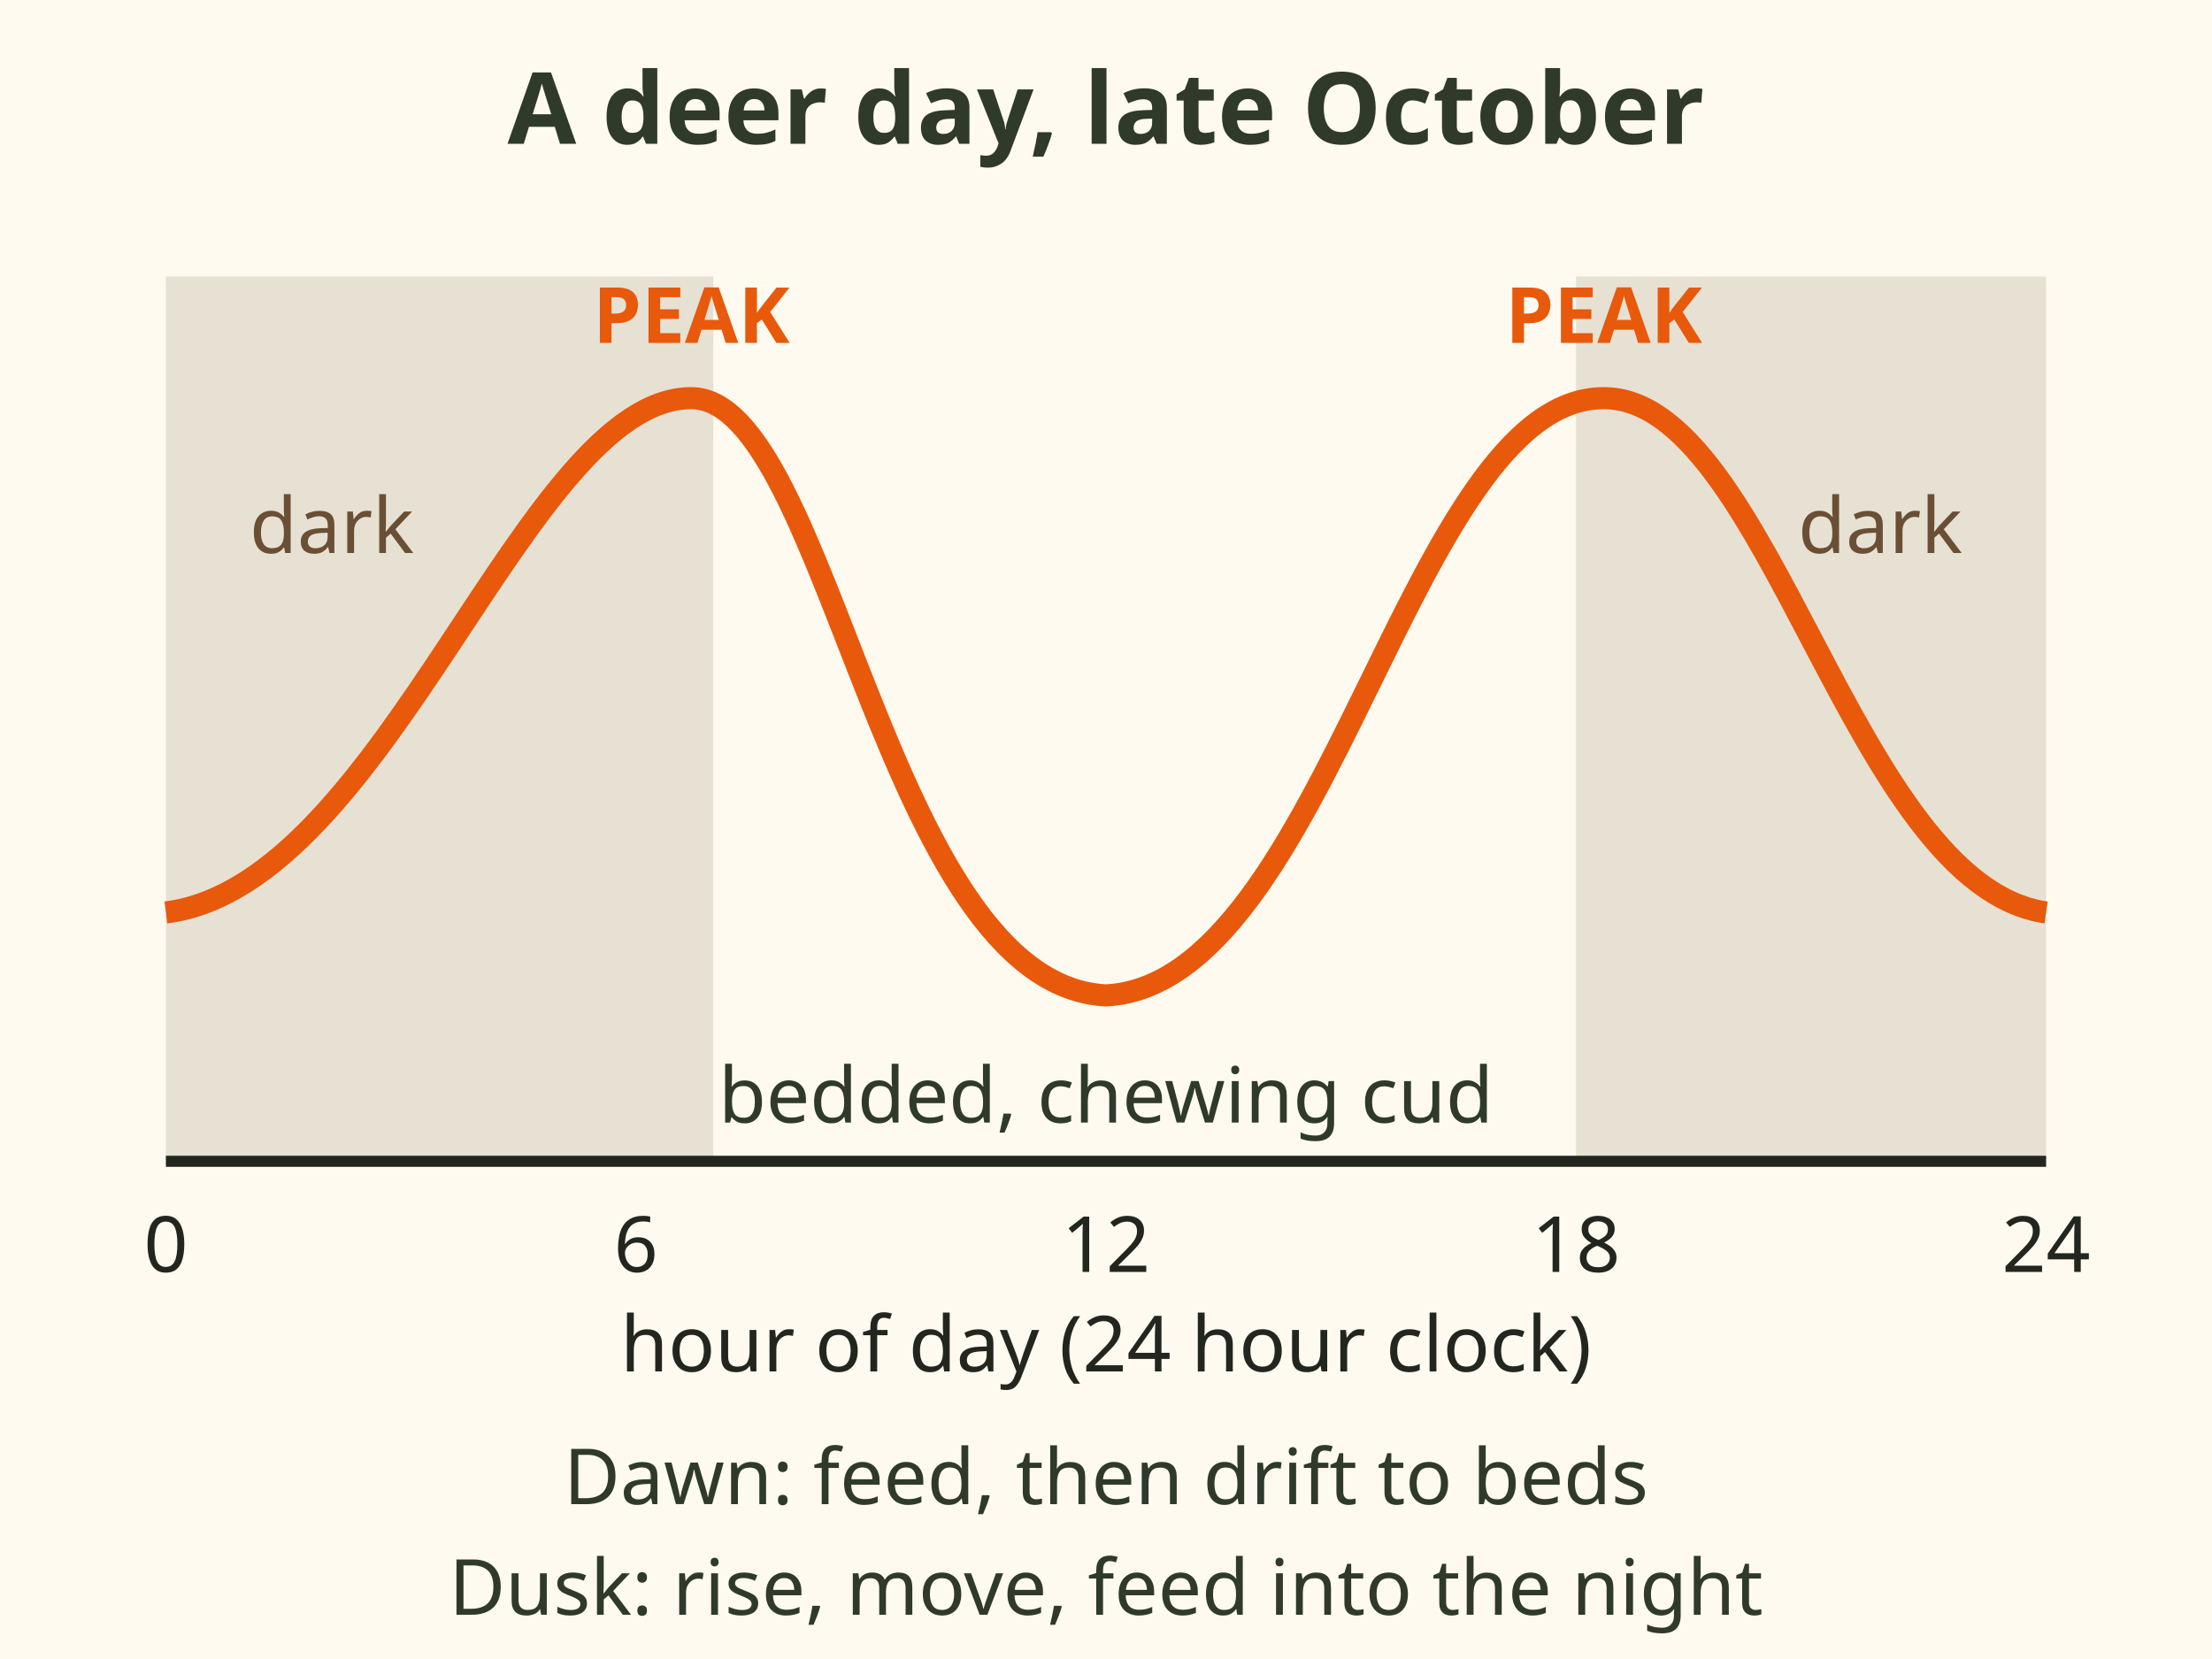
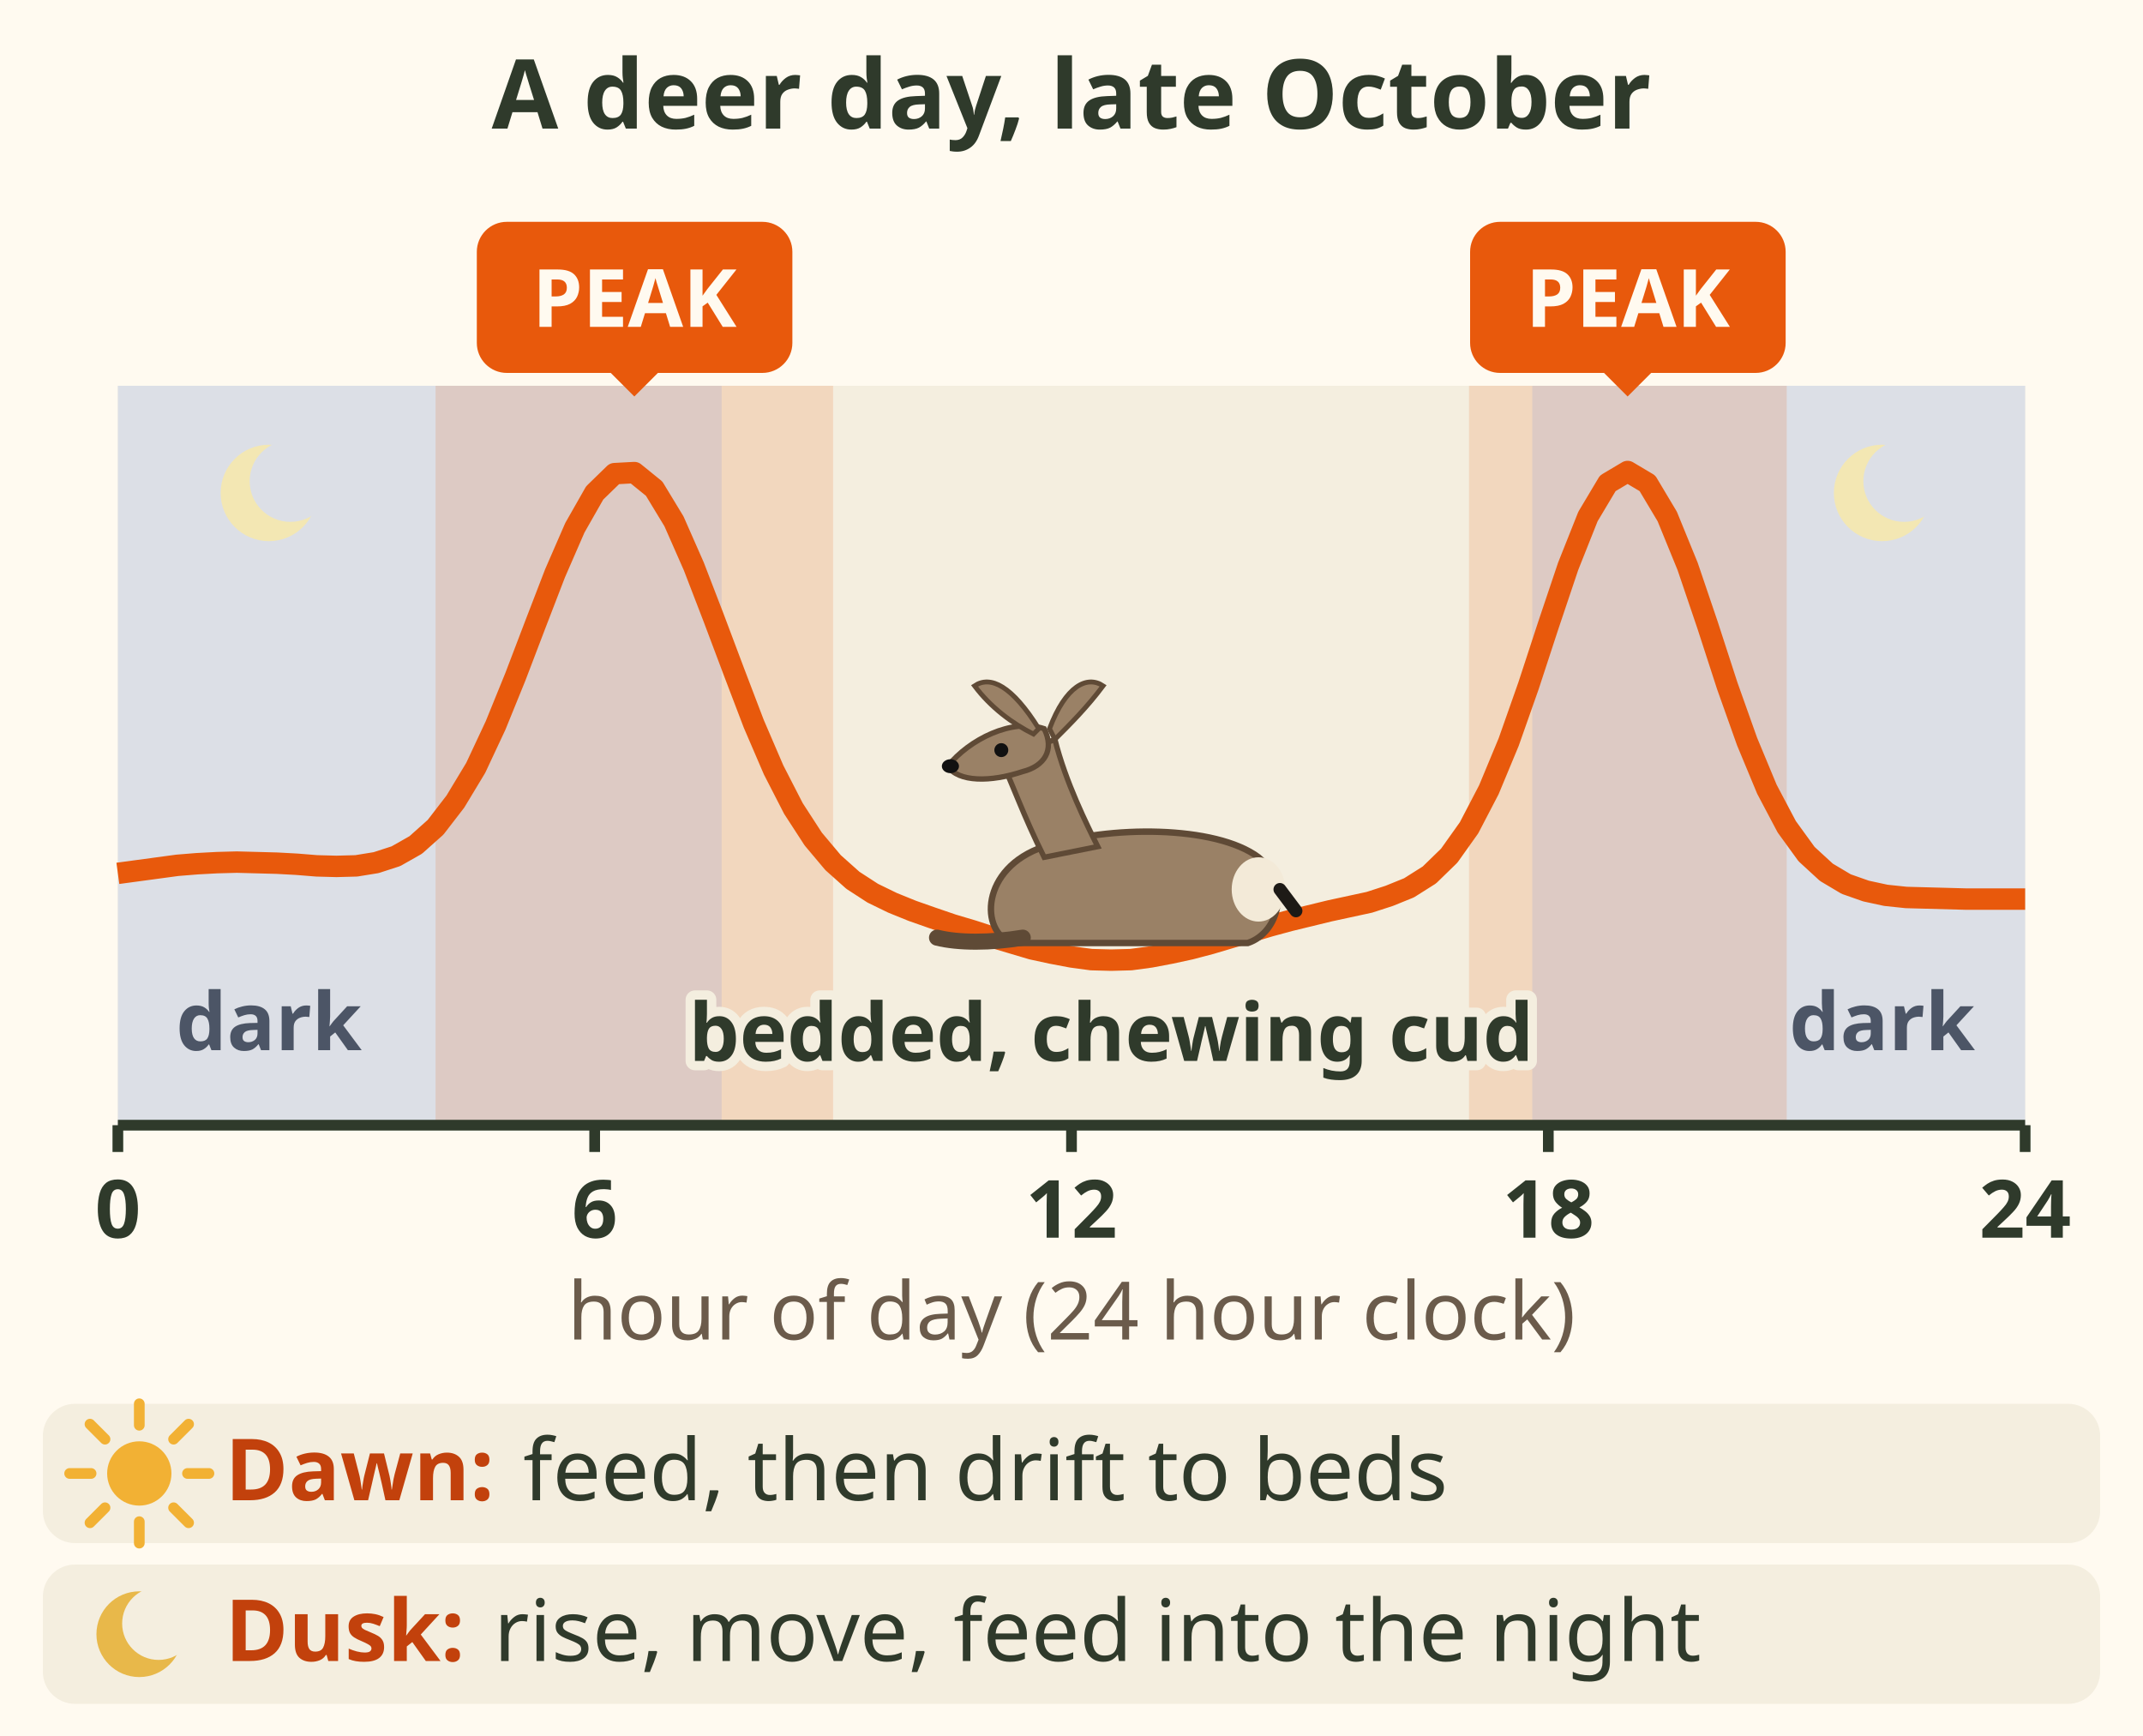
- <svg xmlns="http://www.w3.org/2000/svg" viewBox="0 0 400 300" font-family="sans-serif">
-   <rect x="0" y="0" width="400" height="300" fill="#fffaf0" />
-   <text x="200" y="26" font-size="18" font-weight="bold" fill="#2f3a2b" text-anchor="middle">A deer day, late October</text>
-   <rect x="30" y="50" width="99" height="160" fill="#e6e1d3" />
-   <rect x="285" y="50" width="85" height="160" fill="#e6e1d3" />
-   <text x="60" y="100" font-size="14" fill="#6b4f35" text-anchor="middle">dark</text>
-   <text x="340" y="100" font-size="14" fill="#6b4f35" text-anchor="middle">dark</text>
-   <path d="M30 165 C70 160 95 72 125 72 C150 72 160 178 200 180 C240 178 255 72 290 72 C320 72 335 160 370 165" fill="none" stroke="#e8590c" stroke-width="4" />
-   <line x1="30" y1="210" x2="370" y2="210" stroke="#23261f" stroke-width="2" fill="none" />
-   <g font-size="14" fill="#23261f" text-anchor="middle">
-     <text x="30" y="230">0</text>
-     <text x="115" y="230">6</text>
-     <text x="200" y="230">12</text>
-     <text x="285" y="230">18</text>
-     <text x="370" y="230">24</text>
+ <svg xmlns="http://www.w3.org/2000/svg" viewBox="0 0 400 324" font-family="sans-serif" role="img" aria-label="A mule deer day in late October on a 24 hour clock. Activity peaks at dawn, about 04:00 to 09:00, and at dusk, about 17:00 to 21:00, 85 percent. Before sunrise and after sunset it is dark; deer feed on and off at night. Midday the deer is bedded, chewing cud. Dawn: feed, then drift to beds. Dusk: rise, move, feed into the night.">
+   <rect width="400" height="324" fill="#fffaf0" />
+   <text x="200" y="24" font-size="18" font-weight="bold" fill="#2f3a2b" text-anchor="middle">A deer day, late October</text>
+   <rect x="22" y="72" width="356" height="138" fill="#f4eedf" />
+   <rect x="22" y="72" width="112.7" height="138" fill="#dcdfe6" />
+   <rect x="286.0" y="72" width="92.0" height="138" fill="#dcdfe6" />
+   <rect x="81.3" y="72" width="74.2" height="138" fill="#e8590c" opacity=".16" />
+   <rect x="274.2" y="72" width="59.3" height="138" fill="#e8590c" opacity=".16" />
+   <path d="M22.0 163.0 L25.7 162.5 L29.4 162.0 L33.1 161.5 L36.8 161.2 L40.5 161.0 L44.2 160.9 L48.0 161.0 L51.7 161.1 L55.4 161.3 L59.1 161.6 L62.8 161.7 L66.5 161.6 L70.2 161.0 L73.9 159.8 L77.6 157.7 L81.3 154.4 L85.0 149.6 L88.8 143.3 L92.5 135.4 L96.2 126.3 L99.9 116.6 L103.6 107.0 L107.3 98.5 L111.0 92.0 L114.7 88.4 L118.4 88.2 L122.1 91.2 L125.8 97.3 L129.5 105.7 L133.2 115.3 L137.0 125.4 L140.7 135.1 L144.4 143.7 L148.1 150.9 L151.8 156.6 L155.5 161.0 L159.2 164.3 L162.9 166.7 L166.6 168.5 L170.3 170.0 L174.0 171.3 L177.8 172.6 L181.5 173.7 L185.2 174.9 L188.9 176.0 L192.6 177.1 L196.3 177.9 L200.0 178.6 L203.7 179.1 L207.4 179.2 L211.1 179.1 L214.8 178.6 L218.5 177.9 L222.2 177.1 L226.0 176.1 L229.7 175.0 L233.4 173.9 L237.1 172.8 L240.8 171.8 L244.5 170.9 L248.2 170.0 L251.9 169.2 L255.6 168.4 L259.3 167.2 L263.0 165.7 L266.8 163.3 L270.5 159.7 L274.2 154.5 L277.9 147.4 L281.6 138.5 L285.3 128.0 L289.0 116.7 L292.7 105.7 L296.4 96.4 L300.1 90.2 L303.8 88.0 L307.5 90.2 L311.2 96.4 L315.0 105.7 L318.7 116.6 L322.4 128.0 L326.1 138.4 L329.8 147.3 L333.5 154.3 L337.2 159.4 L340.9 162.8 L344.6 165.0 L348.3 166.3 L352.0 167.1 L355.8 167.5 L359.5 167.6 L363.2 167.7 L366.9 167.8 L370.6 167.8 L374.3 167.8 L378.0 167.8" fill="none" stroke="#e8590c" stroke-width="4" stroke-linejoin="round" />
+   <circle cx="50.183" cy="92" r="9" fill="#f3e7b3" />
+   <circle cx="54.2" cy="89.8" r="7.6" fill="#dcdfe6" />
+   <circle cx="351.3" cy="92" r="9" fill="#f3e7b3" />
+   <circle cx="355.4" cy="89.8" r="7.6" fill="#dcdfe6" />
+   <rect x="89.6" y="42.0" width="57.7" height="27.0" rx="5" fill="#e8590c" stroke="#e8590c" stroke-width="1.2" />
+   <text x="118.417" y="61" font-size="15" font-weight="bold" fill="#fffaf0" text-anchor="middle">PEAK</text>
+   <path d="M112.4 68 l6 6 l6 -6z" fill="#e8590c" />
+   <rect x="275.0" y="42.0" width="57.7" height="27.0" rx="5" fill="#e8590c" stroke="#e8590c" stroke-width="1.2" />
+   <text x="303.833" y="61" font-size="15" font-weight="bold" fill="#fffaf0" text-anchor="middle">PEAK</text>
+   <path d="M297.8 68 l6 6 l6 -6z" fill="#e8590c" />
+   <text x="50.183" y="196" font-size="15" font-weight="bold" fill="#4c5566" text-anchor="middle">dark</text>
+   <text x="351.3" y="196" font-size="15" font-weight="bold" fill="#4c5566" text-anchor="middle">dark</text>
+   <g transform="translate(208.9 176) scale(1.0)">
+     <path d="M-20 0 C-26 -2 -26 -14 -14 -18 C-2 -22 18 -22 26 -16 C32 -11 30 -2 24 0z" fill="#9a8166" stroke="#5f4a36" stroke-width="1.2" />
+     <path d="M-18 -1 C-24 0 -30 0 -34 -1" stroke="#5f4a36" stroke-width="3" stroke-linecap="round" fill="none" />
+     <ellipse cx="26" cy="-10" rx="5" ry="6" fill="#f3ead8" />
+     <path d="M30 -10 l3 4" stroke="#1d1a16" stroke-width="2.4" stroke-linecap="round" />
+     <path d="M-14 -16 C-18 -24 -20 -30 -22 -34 L-12 -38 C-10 -30 -6 -22 -4 -18z" fill="#9a8166" stroke="#5f4a36" stroke-width="1" />
+     <path d="M-14 -40 C-20 -42 -28 -38 -32 -33 C-30 -30 -24 -30 -18 -32 C-14 -33 -12 -36 -14 -40z" fill="#9a8166" stroke="#5f4a36" stroke-width="1" />
+     <path d="M-15 -40 C-20 -48 -24 -50 -27 -48 C-24 -44 -20 -41 -16 -39z" fill="#9a8166" stroke="#5f4a36" stroke-width=".9" />
+     <path d="M-13 -40 C-10 -48 -6 -50 -3 -48 C-6 -44 -9 -41 -12 -38z" fill="#9a8166" stroke="#5f4a36" stroke-width=".9" />
+     <circle cx="-22" cy="-36" r="1.3" fill="#111" />
+     <ellipse cx="-31.5" cy="-33" rx="1.6" ry="1.3" fill="#111" />
  </g>
-   <text x="200" y="248" font-size="14" fill="#23261f" text-anchor="middle">hour of day (24 hour clock)</text>
-   <text x="125" y="62" font-size="14" font-weight="bold" fill="#e8590c" text-anchor="middle">PEAK</text>
-   <text x="290" y="62" font-size="14" font-weight="bold" fill="#e8590c" text-anchor="middle">PEAK</text>
-   <text x="200" y="203" font-size="14" fill="#2f3a2b" text-anchor="middle">bedded, chewing cud</text>
-   <text x="200" y="272" font-size="14" fill="#2f3a2b" text-anchor="middle">Dawn: feed, then drift to beds</text>
-   <text x="200" y="292" font-size="14" fill="#2f3a2b" text-anchor="middle">Dusk: rise, move, feed into the night</text>
+   <text x="207.417" y="198" font-size="15" font-weight="bold" fill="#2f3a2b" text-anchor="middle" stroke="#f4eedf" stroke-width="3.5" paint-order="stroke" stroke-linejoin="round">bedded, chewing cud</text>
+   <line x1="22" y1="210" x2="378" y2="210" stroke="#2f3a2b" stroke-width="2" />
+   <line x1="22.0" y1="210" x2="22.0" y2="215" stroke="#2f3a2b" stroke-width="2" />
+   <text x="22" y="231" font-size="15" font-weight="bold" fill="#2f3a2b" text-anchor="middle">0</text>
+   <line x1="111.0" y1="210" x2="111.0" y2="215" stroke="#2f3a2b" stroke-width="2" />
+   <text x="111" y="231" font-size="15" font-weight="bold" fill="#2f3a2b" text-anchor="middle">6</text>
+   <line x1="200.0" y1="210" x2="200.0" y2="215" stroke="#2f3a2b" stroke-width="2" />
+   <text x="200" y="231" font-size="15" font-weight="bold" fill="#2f3a2b" text-anchor="middle">12</text>
+   <line x1="289.0" y1="210" x2="289.0" y2="215" stroke="#2f3a2b" stroke-width="2" />
+   <text x="289" y="231" font-size="15" font-weight="bold" fill="#2f3a2b" text-anchor="middle">18</text>
+   <line x1="378.0" y1="210" x2="378.0" y2="215" stroke="#2f3a2b" stroke-width="2" />
+   <text x="378" y="231" font-size="15" font-weight="bold" fill="#2f3a2b" text-anchor="middle">24</text>
+   <text x="200" y="250" font-size="15" fill="#6b5b4b" text-anchor="middle">hour of day (24 hour clock)</text>
+   <rect x="8" y="262" width="384" height="26" rx="6" fill="#f4eedf" />
+   <line x1="35.0" y1="275.0" x2="39.0" y2="275.0" stroke="#f2b134" stroke-width="2" stroke-linecap="round" />
+   <line x1="32.4" y1="281.4" x2="35.2" y2="284.2" stroke="#f2b134" stroke-width="2" stroke-linecap="round" />
+   <line x1="26.0" y1="284.0" x2="26.0" y2="288.0" stroke="#f2b134" stroke-width="2" stroke-linecap="round" />
+   <line x1="19.6" y1="281.4" x2="16.8" y2="284.2" stroke="#f2b134" stroke-width="2" stroke-linecap="round" />
+   <line x1="17.0" y1="275.0" x2="13.0" y2="275.0" stroke="#f2b134" stroke-width="2" stroke-linecap="round" />
+   <line x1="19.6" y1="268.6" x2="16.8" y2="265.8" stroke="#f2b134" stroke-width="2" stroke-linecap="round" />
+   <line x1="26.0" y1="266.0" x2="26.0" y2="262.0" stroke="#f2b134" stroke-width="2" stroke-linecap="round" />
+   <line x1="32.4" y1="268.6" x2="35.2" y2="265.8" stroke="#f2b134" stroke-width="2" stroke-linecap="round" />
+   <circle cx="26" cy="275" r="6" fill="#f2b134" />
+   <text x="42" y="280" font-size="16" font-weight="bold" fill="#c2410c">Dawn:</text>
+   <text x="97.648" y="280" font-size="16" fill="#2f3a2b">feed, then drift to beds</text>
+   <rect x="8" y="292" width="384" height="26" rx="6" fill="#f4eedf" />
+   <circle cx="26" cy="305" r="8" fill="#e8b84a" />
+   <circle cx="29.6" cy="303.0" r="6.8" fill="#f4eedf" />
+   <text x="42" y="310" font-size="16" font-weight="bold" fill="#c2410c">Dusk:</text>
+   <text x="92.17" y="310" font-size="16" fill="#2f3a2b">rise, move, feed into the night</text>
</svg>
